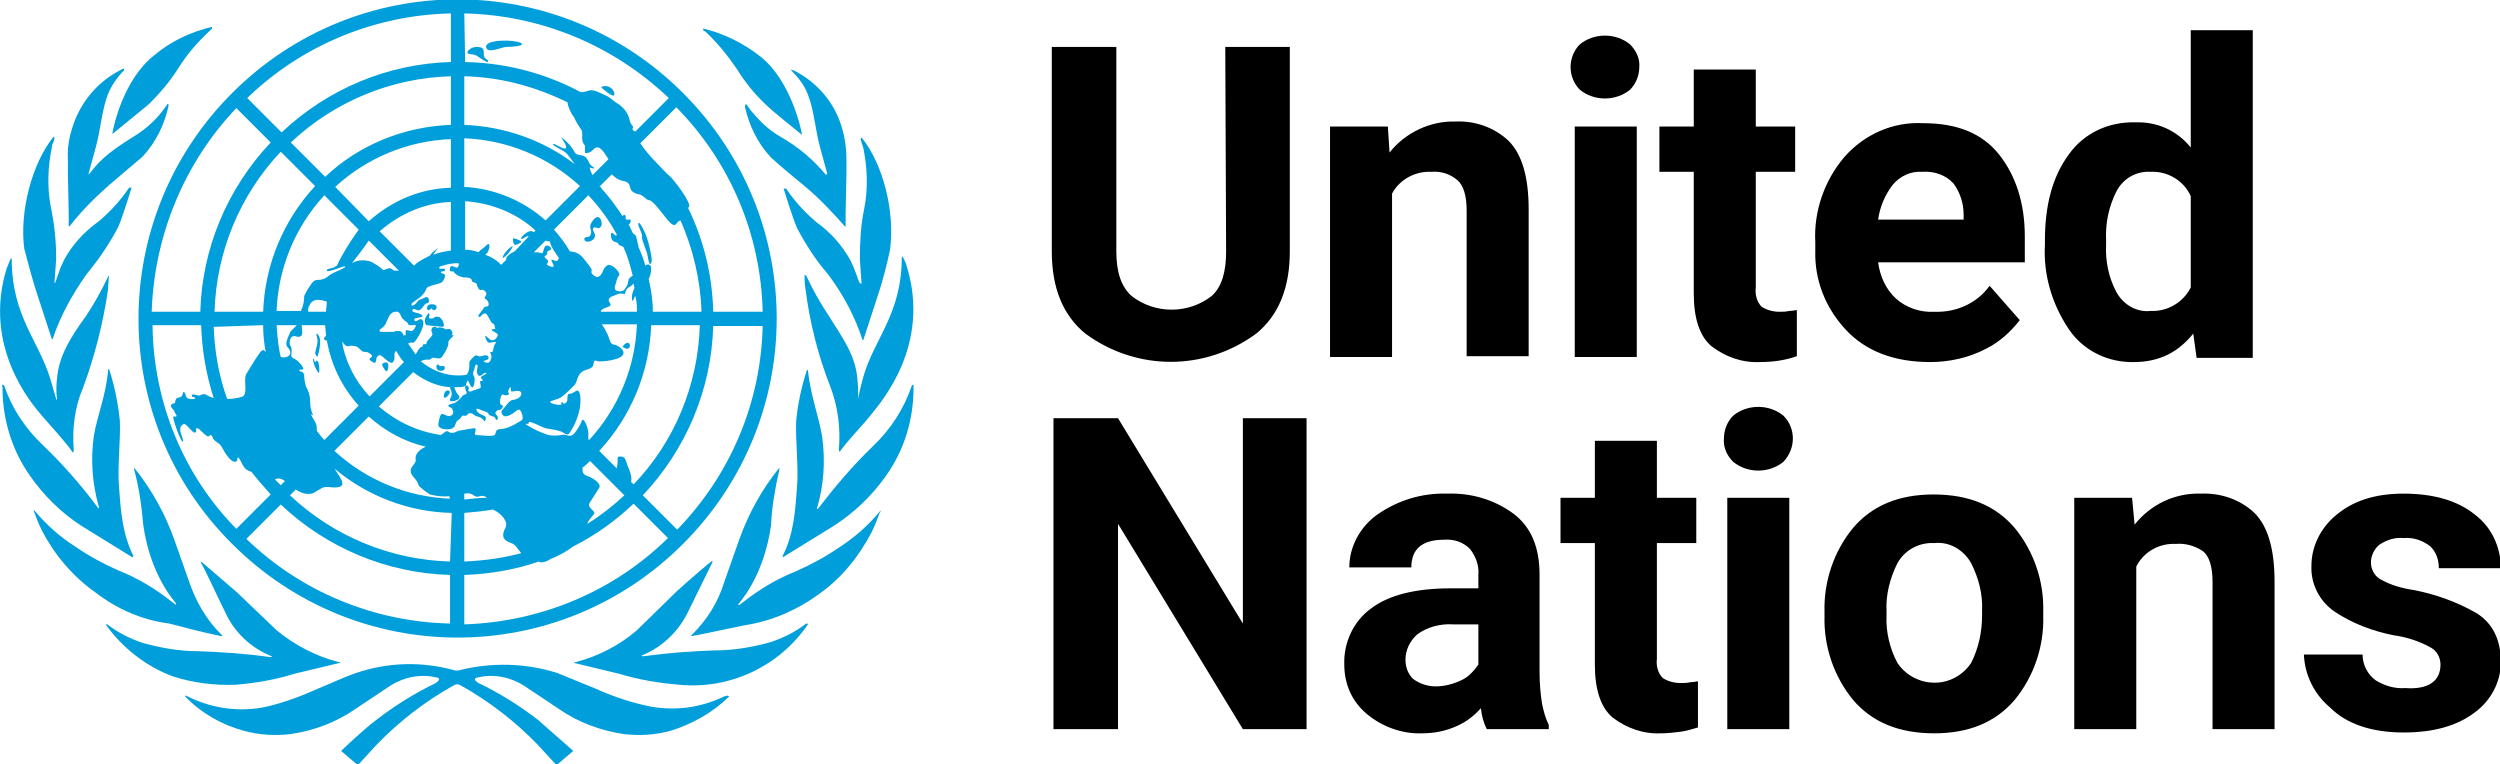
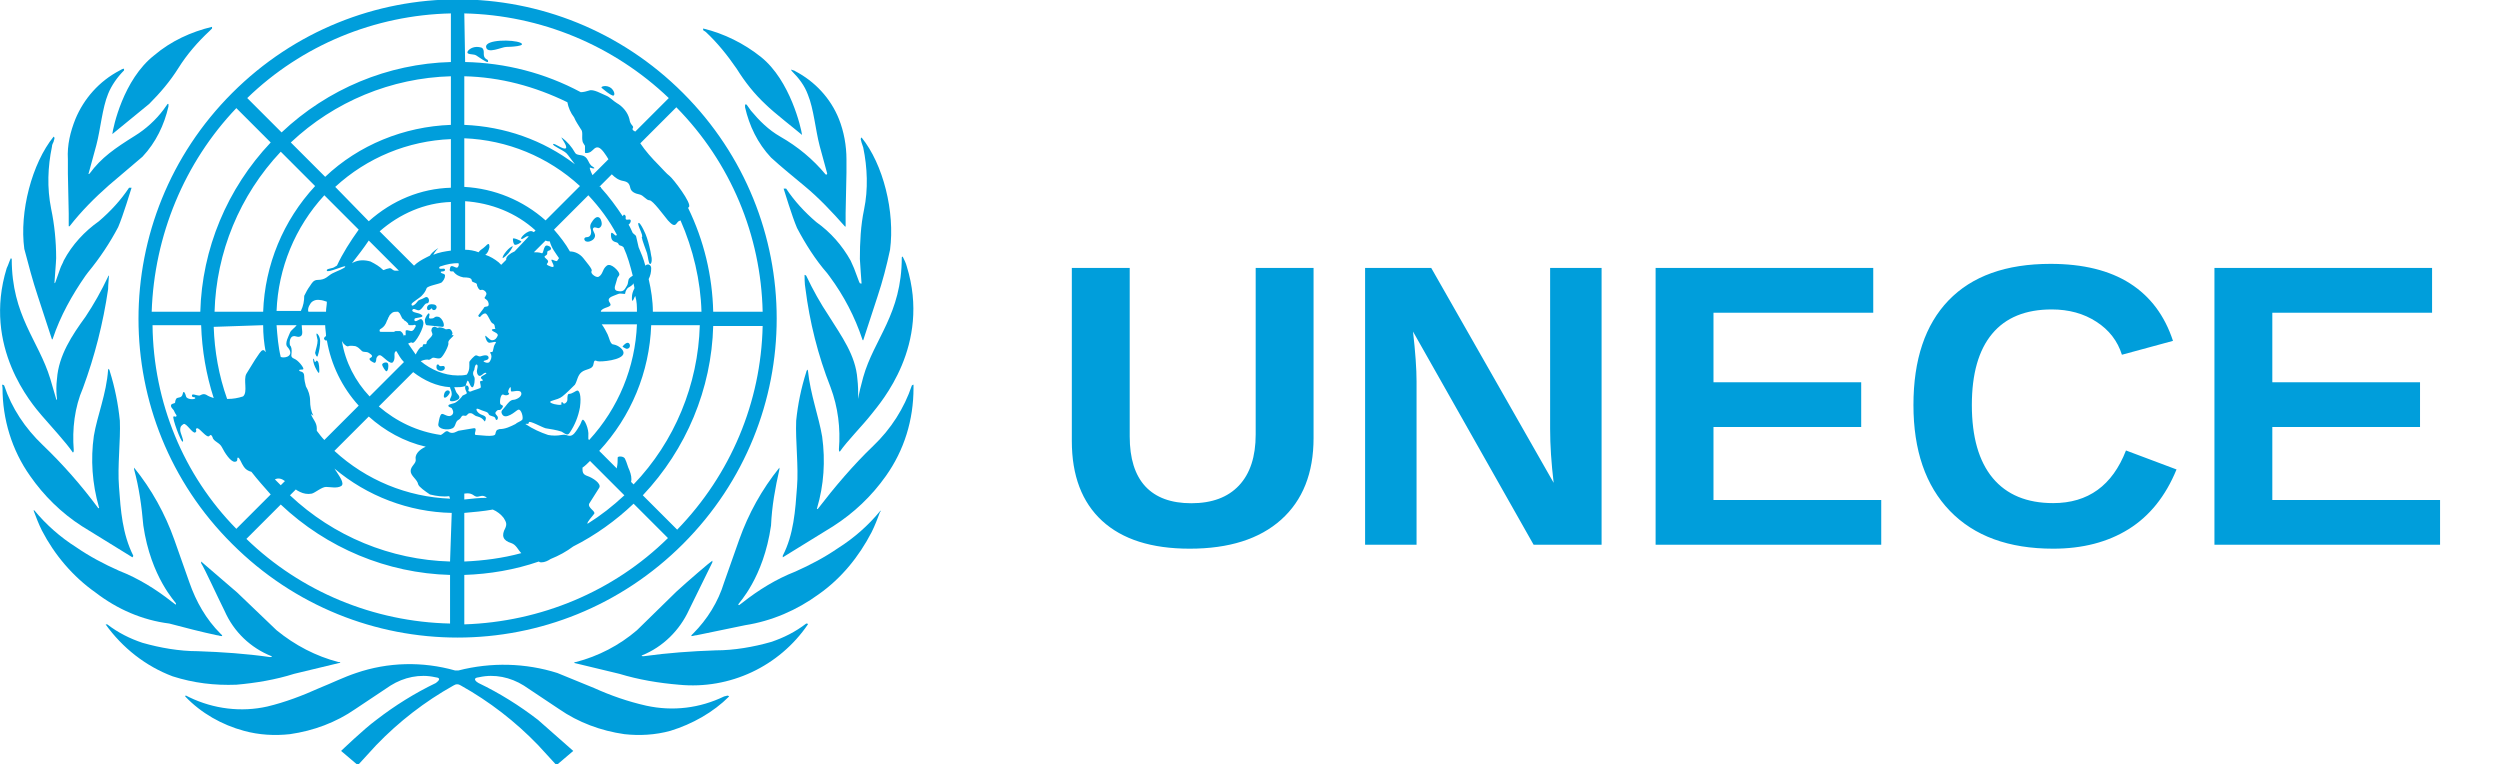
<svg xmlns="http://www.w3.org/2000/svg" version="1.1" id="Layer_1" x="0px" y="0px" viewBox="0 0 298.3 91.1" style="enable-background:new 0 0 298.3 91.1;" xml:space="preserve">
  <style type="text/css">
	.st0{fill:#009EDB;}
</style>
-   <path d="M146.2,5.6h7.7V30c0,4.3-1.3,7.6-4,9.8c-6.1,4.5-14.3,4.5-20.4,0c-2.7-2.2-4-5.5-4-9.8V5.6h7.7V30c0,2.5,0.6,4.2,1.8,5.3  c2.8,2.2,6.8,2.2,9.6,0c1.2-1.1,1.7-2.9,1.7-5.3L146.2,5.6z M170.8,20.5c-1.9-0.1-3.8,0.9-4.7,2.6v19.5h-7.4V15.1h6.9l0.2,3.1  c1.9-2.4,4.9-3.8,7.9-3.7c2.3-0.1,4.6,0.7,6.3,2.3c1.6,1.6,2.4,4.3,2.4,8.2v17.5h-7.4V25.1c0-1.8-0.4-3-1.1-3.6  C173.1,20.8,172,20.4,170.8,20.5L170.8,20.5z M187.4,8c0-1,0.4-2,1.1-2.7c1.7-1.4,4.3-1.4,6,0c0.7,0.7,1.2,1.7,1.1,2.7  c0,1-0.4,2-1.1,2.7c-1.7,1.4-4.3,1.4-6,0C187.8,10,187.4,9,187.4,8z M195.3,15.1v27.5h-7.4V15.1L195.3,15.1z M214.4,42.5  c-1.4,0.5-2.9,0.7-4.4,0.7c-2.1,0.1-4.1-0.6-5.8-1.9c-1.4-1.2-2.1-3.3-2.1-6.3V20.5H198v-5.4h4.1V8.3h7.4v6.8h4.7v5.4h-4.7v13.8  c-0.1,0.8,0.1,1.7,0.7,2.3c0.6,0.4,1.4,0.6,2.1,0.6c0.4,0,0.8,0,1.2-0.1c0.4,0,0.7-0.1,0.9-0.1L214.4,42.5z M241,38.2  c-1.1,1.4-2.4,2.6-4,3.4c-2.1,1.1-4.4,1.6-6.7,1.6c-4.3,0-7.7-1.3-10.1-3.9c-2.4-2.6-3.7-5.9-3.6-9.4v-1c-0.2-3.7,1.1-7.4,3.5-10.2  c2.4-2.7,5.8-4.2,9.4-4c4,0,7,1.2,9,3.7c2,2.5,3.1,5.8,3.1,9.8v3.1h-17.5c0.2,1.6,0.9,3.2,2.1,4.3c1.2,1.1,2.9,1.7,4.6,1.6  c2.6,0.1,5.1-1,6.6-3.1L241,38.2z M229.4,20.5c-1.4-0.1-2.7,0.5-3.6,1.6c-0.9,1.2-1.5,2.6-1.7,4.1h10.2v-0.6c0-1.3-0.4-2.6-1.2-3.7  C232.2,20.9,230.8,20.4,229.4,20.5z M262.1,42.7l-0.4-2.9c-0.8,1-1.8,1.9-3,2.5c-1.2,0.6-2.6,0.9-4,0.9c-3.2,0.1-6.2-1.4-7.9-4  c-2-3-3-6.5-2.8-10v-0.5c0-4.2,0.9-7.6,2.8-10.2c1.8-2.6,4.8-4,8-3.9c2.6-0.1,5,1,6.6,3v-14h7.4v39.1L262.1,42.7z M251.3,29.2  c-0.1,1.9,0.3,3.9,1.2,5.6c0.8,1.5,2.4,2.5,4.1,2.3c2,0.1,3.9-1,4.8-2.8V23.4c-0.8-1.8-2.7-3-4.8-2.9c-1.7-0.1-3.3,0.8-4.1,2.4  c-0.9,1.8-1.3,3.8-1.2,5.8V29.2z M155.9,49.9V87h-7.6l-14.9-24.5V87h-7.7V49.9h7.7l14.9,24.5V49.9H155.9z M177.4,87  c-0.4-0.8-0.6-1.6-0.7-2.5c-0.8,0.9-1.7,1.6-2.8,2.1c-1.3,0.6-2.7,0.9-4.2,0.9c-2.4,0.1-4.8-0.8-6.6-2.3c-1.8-1.5-2.7-3.6-2.7-5.9  c-0.1-2.6,1.1-5.2,3.2-6.7c2.1-1.6,5.3-2.4,9.5-2.4h3.3v-1.6c0.1-1.1-0.3-2.2-1-3.1c-0.8-0.8-1.9-1.2-3.1-1.1  c-2.6,0-3.9,1.1-3.9,3.3H161c0-2.4,1.2-4.7,3.2-6.2c2.5-1.8,5.5-2.7,8.5-2.6c2.8-0.1,5.6,0.7,7.9,2.4c2.1,1.6,3.1,4,3.1,7.3v11.6  c0,1.3,0.1,2.5,0.3,3.8c0.2,0.9,0.4,1.7,0.8,2.5V87H177.4z M171.3,81.9c1.1,0,2.2-0.3,3.2-0.8c0.8-0.4,1.4-1.1,1.9-1.8v-4.8h-3  c-1.5-0.1-3.1,0.3-4.3,1.2c-0.9,0.8-1.4,1.9-1.4,3c0,0.9,0.3,1.7,0.9,2.3C169.4,81.6,170.4,81.9,171.3,81.9L171.3,81.9z M202.6,86.8  c-0.7,0.2-1.3,0.4-2,0.5c-0.8,0.1-1.6,0.2-2.4,0.2c-2.1,0.1-4.1-0.6-5.8-1.9c-1.4-1.2-2.1-3.3-2.1-6.3V64.8h-4.1v-5.4h4.1v-6.8h7.4  v6.8h4.7v5.4h-4.7v13.8c-0.1,0.8,0.1,1.7,0.7,2.3c0.6,0.4,1.4,0.6,2.1,0.6c0.4,0,0.8,0,1.2-0.1c0.4,0,0.7-0.1,0.9-0.1L202.6,86.8z   M205.7,52.3c0-1,0.4-2,1.1-2.7c1.7-1.4,4.3-1.4,6,0c1.5,1.5,1.5,3.9,0,5.5c-1.7,1.4-4.3,1.4-6,0C206,54.3,205.6,53.3,205.7,52.3z   M213.5,59.4V87h-7.4V59.4L213.5,59.4z M217.7,73.5v-0.5c-0.1-3.6,1.1-7.2,3.4-10c2.3-2.7,5.5-4,9.6-4c4.2,0,7.4,1.3,9.7,4  c2.3,2.8,3.5,6.4,3.4,10v0.5c0.1,3.6-1.1,7.2-3.4,10c-2.3,2.7-5.5,4-9.6,4c-4.2,0-7.4-1.3-9.7-4C218.8,80.7,217.6,77.1,217.7,73.5  L217.7,73.5z M225.1,72.9v0.5c-0.1,2,0.4,4,1.3,5.7c1.6,2.4,4.9,3.1,7.3,1.5c0.6-0.4,1.1-0.9,1.5-1.5c0.9-1.8,1.3-3.7,1.3-5.7v-0.5  c0.1-2-0.4-3.9-1.3-5.7c-0.9-1.6-2.6-2.6-4.4-2.4c-1.8-0.1-3.5,0.8-4.4,2.4C225.5,69,225,71,225.1,72.9L225.1,72.9z M259.6,64.9  c-1.9-0.1-3.8,0.9-4.7,2.7V87h-7.4V59.4h6.9l0.3,3.2c1.9-2.4,4.8-3.8,7.9-3.7c2.4-0.1,4.7,0.7,6.4,2.3c1.6,1.6,2.4,4.3,2.4,8.2V87  H264V69.4c0-1.8-0.4-3-1.1-3.6C261.9,65.1,260.7,64.8,259.6,64.9L259.6,64.9z M291.2,79.3c0-0.8-0.4-1.6-1.1-2  c-1.4-0.8-3-1.3-4.5-1.5c-2.5-0.5-4.9-1.4-7-2.8c-1.8-1.2-2.9-3.3-2.8-5.5c0-2.3,1.1-4.5,2.9-6c2-1.7,4.6-2.6,8.1-2.6  s6.4,0.8,8.5,2.5c2,1.5,3.1,3.9,3.1,6.4h-7.4c0-1-0.3-1.9-1-2.6c-0.9-0.7-2-1.1-3.2-1c-1-0.1-2,0.2-2.9,0.8c-0.6,0.5-1,1.3-1,2.1  c0,0.8,0.4,1.6,1.1,2c1.2,0.7,2.6,1.1,4,1.3c2.6,0.5,5.1,1.4,7.4,2.7c2,1.2,3,3.2,3,5.9c0,2.4-1.2,4.6-3.1,6  c-2.1,1.6-4.9,2.4-8.5,2.4c-3.8,0-6.8-1-8.8-3c-1.9-1.6-3-3.9-3.1-6.3h7c0,1.2,0.6,2.4,1.6,3.1c1,0.6,2.2,1,3.5,0.9  C289.7,82.3,291.2,81.3,291.2,79.3L291.2,79.3z" />
+   <text transform="matrix(1 0 0 1 125 65)" class="st0" style="font-size:48px; font-weight:bold; font-family:Arial;">UNECE</text>
  <g>
    <g>
      <g>
        <g>
          <path class="st0" d="M86.4,83.1c-2.9,1.4-6.1,1.8-9.3,1.1c-2.2-0.5-4.2-1.2-6.2-2.1l-4.4-1.8c-3.8-1.2-7.9-1.3-11.8-0.3h-0.4      c-3.9-1.1-8-1-11.8,0.3c-1.5,0.5-2.9,1.2-4.4,1.8c-2,0.9-4.1,1.7-6.2,2.2c-3.1,0.7-6.4,0.3-9.3-1.1l-0.4-0.2      c-0.1,0-0.1,0-0.1,0.1c1.9,2,4.4,3.4,7,4.1c1.8,0.5,3.7,0.6,5.5,0.4c2.8-0.4,5.5-1.4,7.8-3l4.2-2.8c1.6-1,3.5-1.4,5.3-1      c1,0.1,0.2,0.6,0.1,0.7c-2.5,1.2-4.9,2.7-7.1,4.4c-1.5,1.1-4.2,3.7-4.2,3.7l2,1.7l2.2-2.4c2.7-2.8,5.8-5.2,9.2-7.1      c0.3-0.2,0.6-0.2,0.9,0c3.4,1.9,6.5,4.3,9.2,7.1l2.2,2.4l2-1.7l-4.2-3.7c-2.2-1.7-4.6-3.2-7.1-4.4c-0.2-0.1-0.9-0.6,0.1-0.7      c1.8-0.4,3.7,0,5.3,1l4.2,2.8c2.3,1.6,5,2.6,7.8,3c1.8,0.2,3.7,0.1,5.5-0.4c2.6-0.8,5.1-2.2,7-4.1c0,0-0.1-0.1-0.2-0.1      L86.4,83.1 M96.2,74.4c-1.3,1-2.7,1.7-4.2,2.2c-2.1,0.6-4.4,1-6.6,1c-2.9,0.1-5.7,0.3-8.6,0.7c-0.2,0-0.3,0-0.2-0.1      c2.5-1,4.5-3,5.6-5.4l2.8-5.7c0-0.1,0-0.1,0-0.2c-0.2,0.1-3,2.5-4.3,3.7L76,75.2c-2.1,1.8-4.6,3.1-7.3,3.8h-0.1      c0,0-0.1,0.1-0.1,0.1l5.4,1.3c2.3,0.7,4.7,1.1,7.1,1.3c6.1,0.6,12-2.2,15.4-7.2C96.4,74.4,96.3,74.4,96.2,74.4 M105,61      c-1.4,1.7-3.1,3.2-5,4.4c-1.6,1.1-3.3,2-5.1,2.8c-2.3,0.9-4.4,2.2-6.3,3.7l-0.4,0.3c-0.1,0-0.1,0-0.1-0.1s3-3.1,3.9-9.4      c0.1-2.3,0.5-4.5,1-6.7c0-0.1,0-0.1,0-0.2c-2.1,2.6-3.7,5.5-4.8,8.6l-1.8,5.1c-0.7,2.3-2,4.4-3.7,6.1l-0.2,0.2c0,0,0,0.1,0,0.1      c0.2,0,0.4-0.1,0.6-0.1l5.8-1.2c3.2-0.5,6.2-1.8,8.8-3.7c2.7-1.9,4.8-4.5,6.3-7.4c0.4-0.8,0.7-1.6,1-2.4      C105.2,60.9,105.1,60.9,105,61 M108.8,46c-0.9,2.7-2.5,5.2-4.6,7.2c-2.4,2.3-4.6,4.9-6.6,7.5c0,0.1-0.2,0-0.1-0.1      c0.8-2.7,1-5.6,0.6-8.5c-0.4-2.4-1.4-5-1.7-7.9c0,0-0.1-0.1-0.1-0.1c0,0.1-0.1,0.2-0.1,0.3c-0.6,1.9-1,3.8-1.2,5.8      c-0.1,2.4,0.3,5.5,0.1,7.9c-0.2,2.8-0.4,5.7-1.7,8.2c0,0.1,0,0.1,0,0.2l6-3.7c2.5-1.6,4.6-3.6,6.3-6c2.2-3.1,3.3-6.7,3.3-10.5      c0-0.1,0-0.3,0-0.4C108.9,45.9,108.8,46,108.8,46" />
          <path class="st0" d="M102.4,47.6C102.5,47.6,102.5,47.6,102.4,47.6C102.4,47.7,102.4,47.6,102.4,47.6c0-0.8,0-1.6-0.1-2.4      c-0.2-2.8-1.9-5.1-3.4-7.5c-1-1.5-1.9-3.1-2.7-4.8c0,0-0.1-0.1-0.2-0.1c0,0.2,0,1.1,0.1,1.6c0.5,4,1.5,8,3,11.8      c0.9,2.4,1.2,4.9,1,7.4c0,0.2,0,0.2,0.1,0.3c0.9-1.3,2.7-3.1,3.8-4.5s7.1-8.2,4.2-17.6c-0.1-0.4-0.3-0.8-0.5-1.2      c0,0-0.1,0.1-0.1,0.1c0,6.8-3.3,9.7-4.6,14.3C102.7,46.1,102.5,46.9,102.4,47.6 M102.5,33.6l-0.6-1.6l-0.4-0.9      c-1-1.8-2.4-3.4-4.1-4.6c-1.4-1.2-2.6-2.5-3.6-4c0,0-0.1,0-0.2,0h-0.1c0.1,0.3,1,3.3,1.6,4.7c1,1.9,2.2,3.8,3.6,5.4L99,33      c1.7,2.3,3,4.8,3.9,7.5c0,0.1,0.1,0.1,0.1,0.1l1.7-5.2c0.6-1.8,1.1-3.7,1.5-5.6c0.6-4.5-0.8-10.2-3.4-13.4c0,0-0.1,0.1-0.1,0.2      l0.1,0.4l0.2,0.6c0.5,2.4,0.6,5,0.1,7.4c-0.4,1.9-0.5,3.9-0.5,5.9c0,0.3,0.2,2.8,0.2,2.9s-0.1,0-0.2,0 M94.5,8.5      c0.8,0.8,1.5,1.7,1.9,2.8c0.7,1.7,0.9,4.2,1.4,6.1l0.9,3.3c0,0.1-0.1,0.2-0.2,0.1c-1.5-1.8-3.3-3.3-5.4-4.5      c-1.4-0.8-2.5-1.9-3.5-3.1l-0.5-0.7c0,0-0.1-0.1-0.2,0c0,0.1,0,0.2,0,0.3c0.5,2.2,1.5,4.3,3.1,6c1.3,1.2,2.7,2.3,4,3.4      c1.7,1.4,3.3,3.1,4.8,4.8c0,0,0.1,0.1,0.1,0v-1.6l0.1-4.8V19c0-1.6-0.3-3.3-0.9-4.8c-1-2.5-2.9-4.5-5.2-5.7      c-0.1-0.1-0.3-0.1-0.5-0.2C94.4,8.3,94.4,8.4,94.5,8.5 M84.2,3.8c1.4,1.3,2.6,2.8,3.7,4.4c1,1.6,2.1,3,3.5,4.3      c0.9,0.9,3.6,3,4.3,3.6c-0.1-0.8-1.4-6.5-4.9-9.3c-2-1.6-4.4-2.8-6.9-3.4c0,0.1,0,0.1,0,0.2L84.2,3.8 M28.2,81.7      c2.3-0.2,4.7-0.6,6.9-1.3l5.4-1.3h0.1c0,0,0-0.1-0.1-0.1h-0.1c-2.7-0.7-5.2-2-7.4-3.8l-4.7-4.5L24,67v0.2      c0.4,0.6,1.9,3.9,2.8,5.7c1.1,2.5,3.1,4.4,5.6,5.4c0.1,0.1,0,0.1-0.2,0.1c-2.8-0.4-5.7-0.6-8.6-0.7c-2.2,0-4.5-0.4-6.6-1      c-1.5-0.5-2.9-1.2-4.2-2.2c-0.1,0-0.1,0-0.2,0c2,2.8,4.8,5,8,6.2C23.1,81.5,25.6,81.8,28.2,81.7 M25.9,75.8      c0.2,0,0.3,0.1,0.6,0.1c0,0,0-0.1,0-0.1l-0.2-0.2c-1.7-1.7-2.9-3.8-3.7-6.1l-1.8-5.1c-1.1-3.1-2.7-6-4.8-8.6c0,0.1,0,0.1,0,0.2      c0.6,2.2,0.9,4.4,1.1,6.7C18,68.9,21,71.9,21,72s0,0.2-0.1,0.1l-0.4-0.3c-1.9-1.5-4-2.8-6.3-3.7c-1.8-0.8-3.5-1.7-5.1-2.8      c-1.9-1.2-3.6-2.7-5-4.4c0,0-0.1,0-0.1,0c0.3,0.8,0.6,1.6,1,2.4c1.5,2.9,3.7,5.5,6.4,7.4c2.6,2,5.6,3.3,8.8,3.7      C22.1,74.9,24,75.4,25.9,75.8 M9.8,62.8l6,3.7c0,0,0.1-0.1,0.1-0.2c-1.3-2.6-1.5-5.4-1.7-8.2c-0.2-2.5,0.2-5.5,0.1-7.9      c-0.2-2-0.6-4-1.2-5.9c0-0.1-0.1-0.2-0.1-0.3c0,0-0.1,0.1-0.1,0.1c0,0,0,0,0,0c-0.2,2.9-1.3,5.5-1.7,7.9      c-0.4,2.8-0.2,5.7,0.6,8.5c0.1,0.1-0.1,0.2-0.1,0.1c-2-2.7-4.2-5.2-6.6-7.5c-2.1-2-3.7-4.4-4.6-7.1c0,0-0.1-0.1-0.2-0.1      s0,0.2,0,0.4c0,3.7,1.1,7.4,3.3,10.5C5.2,59.1,7.3,61.2,9.8,62.8 M8.7,54c0.1-0.1,0.1-0.1,0.1-0.3c-0.2-2.5,0.1-5.1,1.1-7.4      c1.4-3.8,2.4-7.7,3-11.8c0-0.5,0.1-1.4,0.1-1.6c-0.1,0-0.1,0-0.1,0.1c-0.8,1.7-1.7,3.3-2.7,4.8C8.6,40,7,42.4,6.8,45.2      c-0.1,0.8-0.1,1.6,0,2.4c0,0,0,0.1-0.1,0.1c0,0,0,0,0-0.1L6,45.2c-1.4-4.6-4.6-7.5-4.6-14.3c0,0-0.1-0.1-0.1-0.1      c-0.2,0.4-0.3,0.8-0.5,1.2c-2.9,9.4,3,16.2,4.2,17.6S7.8,52.7,8.7,54 M4.5,35.3l1.7,5.2c0,0,0.1,0,0.1-0.1      c0.9-2.7,2.3-5.2,3.9-7.5l0.3-0.4c1.4-1.7,2.6-3.5,3.6-5.4c0.6-1.4,1.5-4.4,1.6-4.7h-0.1c-0.1,0-0.1,0-0.2,0      c-1,1.5-2.2,2.8-3.6,4c-1.7,1.2-3.2,2.8-4.2,4.7c-0.1,0.3-0.3,0.6-0.4,0.9l-0.6,1.7c0,0-0.1,0.2-0.1,0s0.2-2.5,0.2-2.9      c0-2-0.2-4-0.6-5.9c-0.5-2.5-0.4-5,0.1-7.4c0-0.2,0.1-0.4,0.2-0.6c0-0.1,0.1-0.3,0.1-0.4c0-0.1,0-0.1-0.1-0.2      c-2.6,3.2-4.1,9-3.5,13.4C3.4,31.6,3.9,33.5,4.5,35.3 M8.1,20.7l0.1,4.8L8.2,27h0.1c1.4-1.8,3-3.4,4.7-4.9l4-3.4      c1.6-1.7,2.6-3.8,3.1-6c0-0.1,0-0.2,0-0.3H20l-0.5,0.7c-0.9,1.2-2.1,2.3-3.4,3.1c-2.4,1.5-4,2.6-5.4,4.5      c-0.1,0.1-0.2,0.1-0.1-0.1l0.9-3.3c0.5-1.9,0.7-4.4,1.4-6.1c0.4-1,1.1-2,1.9-2.8c0-0.1,0-0.1,0-0.2c-0.2,0-0.3,0.1-0.5,0.2      C11.8,9.7,10,11.8,9,14.2c-0.6,1.5-1,3.1-0.9,4.8L8.1,20.7 M13.4,16L13.4,16l4.4-3.6c1.3-1.3,2.5-2.7,3.5-4.3      c1-1.6,2.3-3.1,3.7-4.4l0.3-0.3c0-0.1,0-0.1,0-0.2c-2.5,0.6-4.9,1.7-6.9,3.4C14.7,9.5,13.5,15.2,13.4,16 M53.6,47      c0.3-0.4-0.4-0.7-0.6,0S53.3,47.5,53.6,47 M61.2,29.4c-0.3-0.1-1.4,1.2-1.2,1.4C60.5,30.5,60.9,30,61.2,29.4 M61.4,29.2      c0.2,0.1,0.9-0.3,0.8-0.4s-1-0.5-1-0.3C61.2,28.9,61.3,29.1,61.4,29.2 M74.9,41.6c0.4-0.1,0.3-0.7,0-0.7s-0.7,0.5-0.6,0.5      S74.7,41.7,74.9,41.6 M70,28.3c-0.3,0-0.4,0.3-0.1,0.5c0.3,0.1,0.5,0,0.7-0.1c0.2-0.1,0.4-0.3,0.4-0.6s-0.4-0.7-0.2-0.9      s0.5,0.1,0.7,0s0.3-0.3,0.3-0.5s-0.1-0.8-0.5-0.8s-0.8,0.8-0.8,0.8c-0.1,0.2-0.1,0.5,0,0.7C70.6,27.8,70.5,28.3,70,28.3" />
          <path class="st0" d="M76.6,28.4c0,0.2,0.5,1.5,0.6,1.8s0.2,1.4,0.4,1.3s0.2-0.7,0.1-1c-0.1-0.7-0.3-1.5-0.5-2.1      c-0.1-0.4-0.8-1.9-1-1.8s0.3,1,0.4,1.4S76.5,28.2,76.6,28.4 M73.1,11.4c0.3,0.1,0.3-0.5-0.2-0.9s-1.3-0.2-1.1,0      C72.2,10.8,72.6,11.2,73.1,11.4 M58.1,7.1c-0.7-0.4-0.1-1-0.6-1.4c-0.6-0.2-1.2-0.1-1.6,0.3c-0.5,0.6,0.6,0.4,0.9,0.6      s1.3,0.9,1.4,0.8S58.2,7.1,58.1,7.1 M62.1,5.1c-0.9-0.4-4.2-0.4-4.1,0.5s1.9,0,2.4,0S62.9,5.5,62.1,5.1 M53,43.7      c-0.2-0.1-0.5,0.1-0.6-0.1s-0.3-0.1-0.3,0s-0.1,0.3,0.1,0.5c0.2,0.2,0.6,0.2,0.8,0C53.1,44,53.1,43.8,53,43.7 M51.1,37      c0.3,0,0.3-0.2,0.4-0.2s0,0.2,0.3,0.2s0.6-0.7-0.3-0.7C50.8,36.3,50.9,37,51.1,37 M52.3,37.8c-0.5-0.1-0.4,0.2-0.8,0.2      c-0.6,0.1-0.1-0.4-0.3-0.6c-0.1-0.1-0.4,0.4-0.5,0.7c0,0.2,0,0.6,0.2,0.7l1.9,0.2C53.2,39,52.8,37.9,52.3,37.8 M46.1,44.3      c0.2,0,0.3-0.6,0.2-0.9s-0.7-0.1-0.7,0.1S46,44.3,46.1,44.3 M38.1,44.3c0-0.2,0-1-0.2-1.2s-0.2,0.1-0.3,0.1s-0.1-0.4-0.2-0.4      s0,0.6,0.2,1S38.1,44.8,38.1,44.3 M37.9,42.5c0.2-0.6,0.3-1.2,0.3-1.8c0-0.5-0.3-0.9-0.4-0.9s0,0.3,0.1,0.8c0,0.5-0.2,1-0.3,1.5      C37.6,42.2,37.8,42.7,37.9,42.5" />
          <path class="st0" d="M27.7,64.9c14.9,14.9,38.9,14.9,53.8,0s14.9-38.9,0-53.8s-38.9-14.9-53.8,0S12.8,50.1,27.7,64.9 M18.2,38.8      H24c0.1,3,0.6,5.9,1.5,8.7c-0.3-0.1-0.6-0.2-0.9-0.4c-0.4-0.2-0.7,0.1-0.8,0.1c-0.4,0-0.9-0.3-0.9,0s0.4,0.1,0.4,0.3      s-1,0.2-1.1-0.2s-0.3-0.8-0.4-0.3s-0.5,0.4-0.7,0.5c-0.1,0.1-0.2,0.3-0.2,0.5c0,0.2-0.5,0.1-0.5,0.4s0.3,0.4,0.4,0.7      s0.4,0.5,0.2,0.6s-0.1-0.1-0.3,0s0.9,3.1,1.1,3s-0.3-1-0.3-1.4s0.1-0.5,0.4-0.7s1.1,1.2,1.4,1s-0.1-0.4,0.2-0.5s1.2,1.3,1.5,0.9      c0.2-0.3,0.4,0.2,0.4,0.3c0.3,0.5,0.8,0.5,1.1,1.1s1,1.7,1.5,1.7s0.2-0.5,0.4-0.5s0.4,0.7,0.7,1.1c0.2,0.3,0.5,0.5,0.9,0.6      c0.7,0.9,1.5,1.8,2.3,2.7l-4.1,4.1C21.9,56.7,18.3,48,18.2,38.8 M51.3,30.5l-0.4,0.2c-0.6,0.3-1.1,0.6-1.5,1l-4.1-4.1      c2.4-2.1,5.4-3.4,8.5-3.5v5.8c-0.7,0.1-1.4,0.2-2.1,0.5c0.2-0.4,0.6-0.8,0.6-0.8S51.6,30,51.3,30.5 M48.2,40      C48.2,40,48.2,40.1,48.2,40c0,0.1,0,0.2,0,0.2c0-0.2-0.1-0.3-0.2-0.5c-0.1-0.1-0.2-0.2-0.3-0.2c-0.1,0-0.2,0-0.3,0h-0.2L47,39.6      h-1.4c-0.2,0-0.3,0-0.3-0.1c-0.1-0.4,0.5-0.1,0.9-1.3c0.1-0.1,0.1-0.3,0.2-0.4l0.1-0.2l0.1-0.1c0,0,0.1-0.1,0.1-0.1      c0.2-0.2,0.4-0.2,0.6-0.2h0.2l0.2,0.2L48,38c0.1,0.1,0.2,0.1,0.2,0.2c0.2,0.1,0.3,0.2,0.4,0.3l0.1,0.1c0,0,0,0.1,0,0.1      c0.1,0.1,0.1,0.1,0.2,0.1h0.1c0.1,0,0.1,0,0.2,0h0.1c0.2-0.1,0.2,0,0.3,0c0,0,0,0.1,0,0.1c0,0.1,0,0.1-0.1,0.2      c0,0.1-0.1,0.1-0.1,0.2c-0.1,0.1-0.2,0.2-0.3,0.2c-0.2,0-0.4-0.1-0.5-0.1c-0.1,0-0.2,0-0.2,0.1V40 M37.4,49.6      c-0.3-0.5-0.4-1.2-0.4-1.8c0-0.6-0.2-1.2-0.5-1.7c-0.1-0.4-0.2-0.8-0.2-1.2c0-0.7-0.6-0.5-0.6-0.7s0.5,0,0.5-0.2s-0.6-1-1.1-1.2      s-0.3-0.5-0.3-0.8c0-0.3,0-0.6-0.2-0.8c-0.1-0.4,0-1.1,0.5-1.1c0.2,0,0.5,0.2,0.8,0s0.1-0.8,0.1-1.3h2.8c0,0.4,0.1,0.9,0.1,1.3      c-0.2,0.1-0.3,0.3-0.2,0.4c0.1,0.1,0.2,0.2,0.3,0.1c0.5,2.9,1.8,5.6,3.8,7.8l-4.1,4.1c-0.3-0.3-0.6-0.7-0.9-1.1      c0-0.1,0-0.2,0-0.3c0-0.7-0.5-1.1-0.7-1.7 M33.5,42.6c-0.3-1.2-0.4-2.5-0.5-3.8h2.4c-0.2,0.3-0.7,0.6-0.8,0.9s-0.7,1.3-0.3,1.7      C35.2,42.4,34.1,42.8,33.5,42.6 M34,57.4l-0.5,0.5c-0.2-0.2-0.5-0.5-0.7-0.7C33.2,57,33.6,57.1,34,57.4 M40.2,31.7      c-0.1,0-0.1,0.1-0.2,0.1c-0.3,0.3-1.1,0.2-1,0.5s2.2-0.7,2.2-0.5s-0.9,0.5-1.5,0.8s-0.8,0.8-1.8,0.8c-0.5,0-0.7,0.4-0.9,0.7      c-0.3,0.4-0.5,0.8-0.7,1.2c0,0.6-0.1,1.2-0.4,1.8h-2.9c0.2-5.1,2.2-10,5.7-13.8l4.1,4.1C41.8,28.8,40.9,30.2,40.2,31.7 M44,28.7      l3.6,3.6c-0.1,0-0.2,0-0.4,0c-0.4,0-0.4-0.3-0.7-0.3c-0.6,0.1-0.7,0.3-0.8,0.2c-0.4-0.4-0.9-0.7-1.5-1c-0.7-0.2-1.4-0.2-2,0.1      c-0.1,0-0.1,0.1-0.2,0.1C42.7,30.5,43.4,29.6,44,28.7 M39,36c0,0.4-0.1,0.8-0.1,1.2h-2.1c-0.1-0.3,0-0.6,0.2-0.9      c0.2-0.4,0.7-0.6,1.2-0.5C38.4,35.8,38.7,35.9,39,36 M40.8,40.7L41,41c0.2,0.2,0.4,0.4,0.6,0.3s0.7,0,0.8,0      c0.3,0.1,0.5,0.3,0.7,0.5c0.2,0.3,0.6,0.1,0.9,0.3s0.6,0.4,0.2,0.6s0.4,0.6,0.5,0.6s0.2-0.2,0.2-0.5c0-0.1,0.2-0.5,0.5-0.4      s1.2,1.2,1.5,0.8s0.1-0.9,0.2-1.1c0-0.1,0.1-0.2,0.2-0.2c0.3,0.5,0.5,0.9,0.9,1.3l-4.1,4.1C42.4,45.5,41.2,43.2,40.8,40.7       M44,26.4l-4-4.1c3.8-3.5,8.7-5.5,13.8-5.7v5.8C50.2,22.5,46.8,23.9,44,26.4 M38.8,21.1L34.7,17c5.2-4.9,12-7.7,19.1-7.9v5.8      C48.2,15.1,42.8,17.3,38.8,21.1 M37.6,22.2c-3.8,4.1-6,9.4-6.2,15h-5.8c0.2-7.1,3-13.9,7.9-19.1L37.6,22.2z M31.4,38.8      c0,1.1,0.1,2.1,0.3,3.2c-0.1,0-0.1-0.3-0.4-0.2s-1.4,2-1.9,2.8c-0.4,0.7,0.2,2.2-0.4,2.7c-0.6,0.2-1.2,0.3-1.8,0.3h-0.1      c-1-2.8-1.5-5.7-1.6-8.6L31.4,38.8z M53.7,74.4c-9.1-0.2-17.8-3.8-24.3-10.1l4.1-4.1c5.5,5.2,12.7,8.2,20.2,8.4L53.7,74.4z       M53.7,67c-7.1-0.2-13.9-3-19.1-7.9l0.7-0.7c0.1,0.1,0.3,0.2,0.5,0.3c0.4,0.2,0.9,0.3,1.4,0.2c0.4-0.1,1.2-0.8,1.7-0.8      s1.3,0.2,1.8-0.1s-0.3-1.3-0.6-1.8c-0.1-0.1-0.1-0.2-0.2-0.3c3.9,3.3,8.9,5.2,14,5.3L53.7,67z M53.7,59.5      c-5.1-0.2-10-2.2-13.8-5.7l4.1-4.1c1.9,1.7,4.2,3,6.8,3.6c-0.9,0.4-1.3,1-1.2,1.5S49,55.6,49,56.2s0.8,1,0.9,1.6      c0.1,0.3,0.8,0.8,1.4,1.2c0.8,0.2,1.6,0.3,2.3,0.2L53.7,59.5z M53.5,51.5c-0.3-0.2-0.5,0.2-0.9,0.4c-2.8-0.4-5.3-1.6-7.4-3.4      l4.1-4.1c1.3,1,2.8,1.7,4.4,1.8c0,0.2,0.2,0.4,0.2,0.8s-0.3,0.6-0.2,0.8s1,0,1.1-0.3s-0.3-0.5-0.4-0.8c-0.1-0.2-0.1-0.3-0.2-0.5      h0.3c0.3,0,0.6,0,0.9-0.1c0.1,0,0.2-0.1,0.2-0.2c0-0.1,0.1-0.2,0.1-0.3c0-0.1,0.1-0.1,0.1-0.2v0l0.1,0.1      c0.1,0.2,0.3,0.8,0.5,0.7s0.3-1,0.2-1.2c-0.2-0.3-0.2-0.6,0-0.9c0-0.1,0.1-0.7,0.3-0.6s0,0.6,0,0.8c0,0.3,0.2,0.7,0.5,0.5      c0.2-0.1,0.4-0.4,0.6-0.3s-0.5,0.3-0.6,0.5s0.3,0.3,0.2,0.4s-0.2,0-0.3,0.1s0.2,0.7,0,0.8s-0.9,0.3-1.1,0.4s-0.4-0.1-0.3-0.2      s0-0.5-0.2-0.5s-0.2,0.1-0.2,0.3s0.2,0.5,0.2,0.6s-0.3,0.2-0.5,0.3c-0.2,0.3-0.5,0.6-0.8,0.8c-0.3,0.2-0.9,0.2-0.9,0.4      s0.3,0.2,0.4,0.3c0.2,0.3,0.3,0.7-0.1,0.9s-0.9-0.3-1.1-0.2s-0.3,0.6-0.4,1.2s1.1,0.8,1.7,0.5c0.4-0.2,0.3-0.8,0.7-1      s0.3-0.6,0.7-0.5s0.3-0.3,0.7-0.3s0.4,0.3,0.9,0.4c0.8,0.2,0.8,0.8,0.9,0.5s0.2-0.5-0.4-0.7s-0.9-0.9-0.4-0.7      c0.6,0.3,1.1,0.3,1.2,0.6s0.7,0.2,0.8,0.5c0.1,0.5,0.5,0,0.2-0.3s-0.2-0.4,0-0.6s0.3,0.1,0.6-0.3s-0.1-0.3-0.2-0.5      s0-1.3,0.4-1.1s0.8-0.1,0.6-0.2s0.1-0.7,0.2-0.7s0,0.4,0.1,0.5s1.1-0.3,1.2,0.2s-0.7,0.8-0.9,0.8c-0.4,0-0.7,0.4-1,0.8      s-0.6,0.5-0.4,0.9s0.6,0.3,1,0.1s0.7-0.5,0.9-0.6c0.4-0.2,0.7,1,0.5,1.2s-0.6,0.3-0.8,0.5c-0.6,0.3-1.2,0.6-1.9,0.6      c-0.4,0.1-0.4,0.2-0.5,0.6s-1.9,0.1-2.3,0.1s0.3-0.9-0.3-0.8s-1.2,0.2-1.8,0.3C54.6,51.4,54,51.9,53.5,51.5 M58.8,60.8      c0.5,0.2,1,0.6,1.3,1c0.3,0.5,0.4,0.7,0.2,1.2c-0.5,0.9-0.3,1.5,0.7,1.8c0.6,0.2,0.8,0.8,1.2,1.2c-2.2,0.6-4.5,0.9-6.8,1v-5.8      C56.5,61.1,57.7,61,58.8,60.8 M55.4,59.6v-0.7c1.3-0.2,1,0.6,1.9,0.3c0.3-0.1,0.6,0,0.8,0.2C57.2,59.4,56.3,59.5,55.4,59.6       M55.4,74.5v-5.9c3-0.1,6-0.6,8.9-1.6c0.1,0.1,0.2,0.1,0.3,0.1c0.4,0,0.8-0.2,1.1-0.4c1-0.4,1.9-0.9,2.7-1.5      c2.6-1.3,5.1-3.1,7.2-5.1l4.1,4.1C73.2,70.6,64.5,74.2,55.4,74.5 M71.6,22.2l1.4-1.4c0.4,0.4,0.8,0.7,1.4,0.8      c0.5,0.1,0.7,0.3,0.8,0.8s0.6,0.7,1.1,0.8s0.8,0.7,1.2,0.7s1.7,1.8,2.2,2.4c0.3,0.3,0.7,0.8,1,0.4s0.3-0.3,0.5-0.4      c1.5,3.4,2.4,7.2,2.5,10.9h-5.8c0-1.3-0.2-2.6-0.5-3.9c0.2-0.4,0.3-0.8,0.3-1.3c0-0.4-0.4-0.6-0.7-0.3c-0.2-0.8-0.5-1.5-0.8-2.2      c-0.1-0.4-0.2-0.9-0.3-1.3c0-0.1-0.2-0.2-0.4-0.4c-0.2-0.4-0.3-0.7-0.5-1c0.3-0.2,0.4-0.7,0-0.6c-0.6,0.1-0.2-0.3-0.4-0.5      s-0.2,0-0.3,0.1c-0.8-1.2-1.6-2.3-2.6-3.4c0,0,0,0,0-0.1C71.5,22.3,71.5,22.2,71.6,22.2 M75.1,56.1c-0.2-0.4-0.3-0.9-0.5-1.3      c-0.1-0.4-0.9-0.4-0.9-0.2c0,0.4,0,0.8-0.1,1.2v0.1l-2.1-2.1c3.8-4.1,6-9.4,6.2-15h5.8c-0.2,7.1-3,13.9-7.9,19l-0.3-0.3      C75.4,57.1,75.3,56.6,75.1,56.1 M70.3,60.1c0.3-0.5,0.9-1.4,1.2-1.9s-0.8-1.2-1.4-1.4s-0.6-0.5-0.6-1c0.3-0.2,0.6-0.5,0.9-0.8      l4.1,4.1c-1.4,1.3-2.8,2.4-4.4,3.4c-0.1-0.2,0.6-0.9,0.8-1.2S70.1,60.6,70.3,60.1 M72.8,36.2c-0.5-0.7,0.2-0.8,0.9-1.1      c0.4-0.2,0.9,0.1,0.9-0.1s0.2-0.6,0.4-0.7c0.2-0.1,0.5-0.3,0.6-0.5c0,0.2,0.1,0.4,0.1,0.6c-0.2,0.4-0.3,0.7-0.3,1.1      c0,0.3,0,0.7,0.3,0c0-0.1,0.1-0.1,0.1-0.2C76,36,76,36.6,76,37.2h-4.3c0,0,0,0,0-0.1C72,36.6,73.1,36.7,72.8,36.2 M73.6,28      c0,0,0,0.1-0.1,0.1c-0.1,0.1-0.6-0.7-0.6-0.1s0.2,0.8,0.6,0.9s0.2,0.3,0.5,0.4c0.1,0,0.3,0.1,0.4,0.2c0.5,1.1,0.8,2.2,1.1,3.4      c-0.2,0.1-0.3,0.2-0.4,0.3c-0.2,0.2-0.1,0.6-0.3,0.9c-0.3,0.5-0.4,0.8-1.2,0.6c-0.5-0.2-0.1-0.8,0-1.3s0.3-0.4,0.3-0.7      s-1-1.4-1.5-1c-0.5,0.4-0.4,0.8-0.8,1.2c-0.2,0.2-0.4,0.2-0.7,0s-0.4-0.4-0.3-0.6s-0.7-1.1-1-1.5c-0.4-0.5-1-0.8-1.6-0.8      c-0.5-0.9-1.2-1.8-1.9-2.6l4.1-4.1C71.6,24.8,72.7,26.3,73.6,28 M66.7,30.8l-0.2,0.3c-0.1,0.2-0.6-0.2-0.7-0.1s0.7,1.1-0.1,0.8      s-0.3-0.3-0.3-0.6s-0.7-0.5-0.3-0.7s0-0.5,0.4-0.6s0.3-0.5-0.2-0.6s-0.4,1.1-0.7,0.9c-0.3-0.1-0.6-0.1-0.9-0.1l1.4-1.4      c0.2,0.1,0.3,0.1,0.5,0.1C65.8,29.6,66.3,30.2,66.7,30.8 M65.1,51.1c0.6,0.1,1.3,0.2,1.9,0.4c0.4,0.2,0.7,0.6,1,0.1      c0.6-0.9,1-1.9,1.2-3c0.2-1.5-0.1-2-0.3-2s-0.6,0.4-1,0.4c-0.2,0-0.2,0.4-0.2,0.7s-0.4,0.6-0.5,0.4S66.9,48,67,48.2      s-0.8,0.1-1.2-0.1c-0.6-0.3,0.7-0.3,1.3-0.8c0.5-0.4,1-0.9,1.5-1.4c0.3-0.5,0.3-1.1,0.8-1.5s1.3-0.3,1.4-0.9s0.2-0.5,0.5-0.4      s3.1-0.1,3.1-1c0-0.4-0.6-0.9-1.2-1c-0.4,0-0.5-0.8-0.7-1.2c-0.2-0.4-0.4-0.8-0.7-1.2H76c-0.2,5.1-2.2,10-5.7,13.8l-0.1-0.1      v-0.4c0.1-0.8-0.5-2.1-0.7-1.9s0,0.2-0.6,1.1c-0.2,0.3-0.5,0.8-0.9,0.8s-0.4-0.2-1-0.1c-0.5,0.1-1.1,0.1-1.6,0      c-0.9-0.3-1.8-0.7-2.7-1.3c0.1-0.1,0.4,0.1,0.4-0.2S64.7,51,65.1,51.1 M80.8,63.2l-4.1-4.1c5.2-5.5,8.2-12.7,8.4-20.2H91      C90.8,48,87.2,56.6,80.8,63.2 M91,37.2h-5.9c-0.1-4.3-1.1-8.5-3-12.4l0.1-0.1c0.4-0.4-1.9-3.4-2.3-3.7s-0.8-0.8-1.3-1.3      c-0.8-0.8-1.6-1.7-2.2-2.6l4.3-4.3C87.2,19.4,90.8,28.1,91,37.2 M55.4,1.6c9.1,0.2,17.8,3.8,24.4,10.1l-4,4      c-0.2-0.1-0.4-0.2-0.3-0.4c0.2-0.3-0.3-0.3-0.4-1.1c-0.2-0.8-0.8-1.5-1.5-1.9c-0.5-0.3-0.8-0.7-1.3-0.9s-1.5-0.8-2-0.6      c-0.3,0.1-0.7,0.2-1,0.2C65,8.7,60.3,7.5,55.5,7.4L55.4,1.6z M55.4,9.1c4.3,0.1,8.4,1.2,12.3,3.1c0.1,0.6,0.4,1.3,0.8,1.8      c0.2,0.5,0.5,0.9,0.8,1.4c0.3,0.3,0.1,0.9,0.2,1.4c0,0.2,0.2,0.4,0.3,0.6c0,0.3,0,0.5,0,0.8c0,0.1,0.4,0.1,0.7-0.1      s0.5-0.6,0.9-0.5s0.9,0.9,1.2,1.4l-1.9,1.9c-0.2-0.4-0.4-0.9-0.3-0.9s0.3,0.1,0.4,0.1c0.4,0-0.3-0.3-0.3-0.4      c-0.3-0.3-0.3-0.7-0.7-1s-1-0.1-1.2-0.5c-0.4-0.7-0.9-1.3-1.6-1.8c-0.1,0,0.8,1.1,0.5,1.3S66.1,17,66,17.2s1.2,0.7,1.6,1.1      c0.2,0.2,0.6,0.8,1,1.3c-3.8-2.9-8.4-4.5-13.2-4.7L55.4,9.1z M55.4,16.5c5.1,0.2,10,2.2,13.8,5.7l-4.1,4.1      c-2.7-2.4-6.1-3.8-9.7-4L55.4,16.5z M55.4,24c3.2,0.2,6.2,1.4,8.5,3.5l-0.2,0.2l-0.2-0.1c-0.5-0.2-1.5,0.8-1.3,0.9      s0.6-0.4,0.8-0.3h0.1L61.4,30c-0.5,0.2-1,0.6-1,0.9c0,0,0,0,0,0.1l-0.6,0.6l-0.3-0.3c-0.5-0.4-1-0.7-1.6-0.9      c0.3-0.2,0.4-0.5,0.5-0.9c0-0.6-0.2-0.4-0.5-0.1s-0.6,0.4-0.8,0.7c-0.5-0.2-1.1-0.3-1.6-0.3V24z M54.7,31.4      c0.1,0.2,0,0.4-0.1,0.5c0,0,0,0,0,0c-0.2,0.2-0.8-0.5-0.9,0.1c-0.2,0.6,0.4,0.3,0.4,0.4c0.3,0.4,0.7,0.6,1.2,0.7      c0.4,0,1,0,1,0.4c0,0.2,0.5,0.2,0.6,0.4c0,0.3,0.3,0.8,0.5,0.7c0.2-0.1,0.5,0.1,0.6,0.3c0.1,0.2,0,0.3-0.1,0.5      c-0.3,0.3,0.3,0.2,0.4,0.8s-0.5,0.2-0.6,0.6c-0.2,0.3-0.4,0.5-0.6,0.8c-0.1,0.1,0.1,0.3,0.2,0.2s0.3-0.4,0.6-0.4      s0.6,1.1,0.9,1.2s0.2,0.5,0.3,0.6s-0.5,0-0.4,0.2s0.7,0.3,0.7,0.6c-0.1,0.3-0.3,0.6-0.7,0.6c-0.3,0-0.8-0.7-0.8-0.5      s0.2,0.8,0.5,0.8s1-0.3,0.7,0.1s-0.2,1-0.4,1s-0.3,0-0.1,0.3c0.1,0.3,0,0.6-0.2,0.9c-0.2,0.2-0.7,0-0.7-0.1s0.6-0.1,0.6-0.4      s-0.3-0.4-0.9-0.2c-0.3,0.1-0.4-0.1-0.6-0.1s-0.8,0.7-0.8,0.8C56,43.3,56,43.5,56,43.7c0,0.4-0.1,0.7-0.3,1      c-0.4,0.1-0.7,0.1-1.1,0.1c-1.6,0-3.2-0.7-4.4-1.7c0.2-0.1,0.5-0.2,0.8-0.2c0.3,0.1,0.4-0.1,0.6-0.2s0.7,0.2,1,0s1-1.5,0.9-1.8      s0.7-0.8,0.6-0.9s-0.2,0.1-0.2,0s0.2-0.1,0-0.5s-0.5-0.2-0.7-0.2c-0.3-0.2-0.8-0.3-0.9-0.2s-0.4-0.2-0.5-0.1      c-0.1,0-0.3,0.1-0.3,0.3c-0.1,0.2,0.1,0.4,0.1,0.6c-0.1,0.4-0.7,0.7-0.7,1s-0.3,0.1-0.4,0.2s0,0.3-0.2,0.3s-0.5,0.5-0.7,0.9      c-0.3-0.4-0.6-0.9-0.9-1.3c0.2-0.1,0.4-0.2,0.5-0.1c0.3,0.2,1.5-1.9,1.3-2.5s-0.5-0.2-0.8-0.1s-0.3-0.2-0.2-0.3s1.4-0.1,0.7-0.5      c-0.3-0.2-1.1-0.2-1-0.5s0.5,0,0.6,0c0.5,0.2,0.8-0.8,1.1-0.8c0.5,0,0.3-1-0.2-0.7s-0.7,0.2-0.9,0.5s-0.7,0.7-0.7,0.3      c0-0.2,1.1-0.8,1.3-1.1c0.2-0.2,0.4-0.5,0.5-0.8c0.1-0.3,1.5-0.5,1.8-0.7c0.2-0.2,0.4-0.5,0.4-0.8c0-0.3-0.4-0.2-0.5-0.4      s0.5,0,0.5-0.3s-0.5,0-0.7-0.2c0-0.1,0-0.1,0.1-0.2C53.4,31.5,54,31.4,54.7,31.4l0.2,0 M53.8,1.6v5.8      c-7.5,0.2-14.7,3.2-20.2,8.4l-4.1-4.1C36,5.4,44.7,1.8,53.8,1.6 M28.2,12.9l4.1,4.1c-5.2,5.5-8.2,12.7-8.4,20.2h-5.8      C18.4,28.1,22,19.4,28.2,12.9" />
        </g>
      </g>
    </g>
  </g>
</svg>
